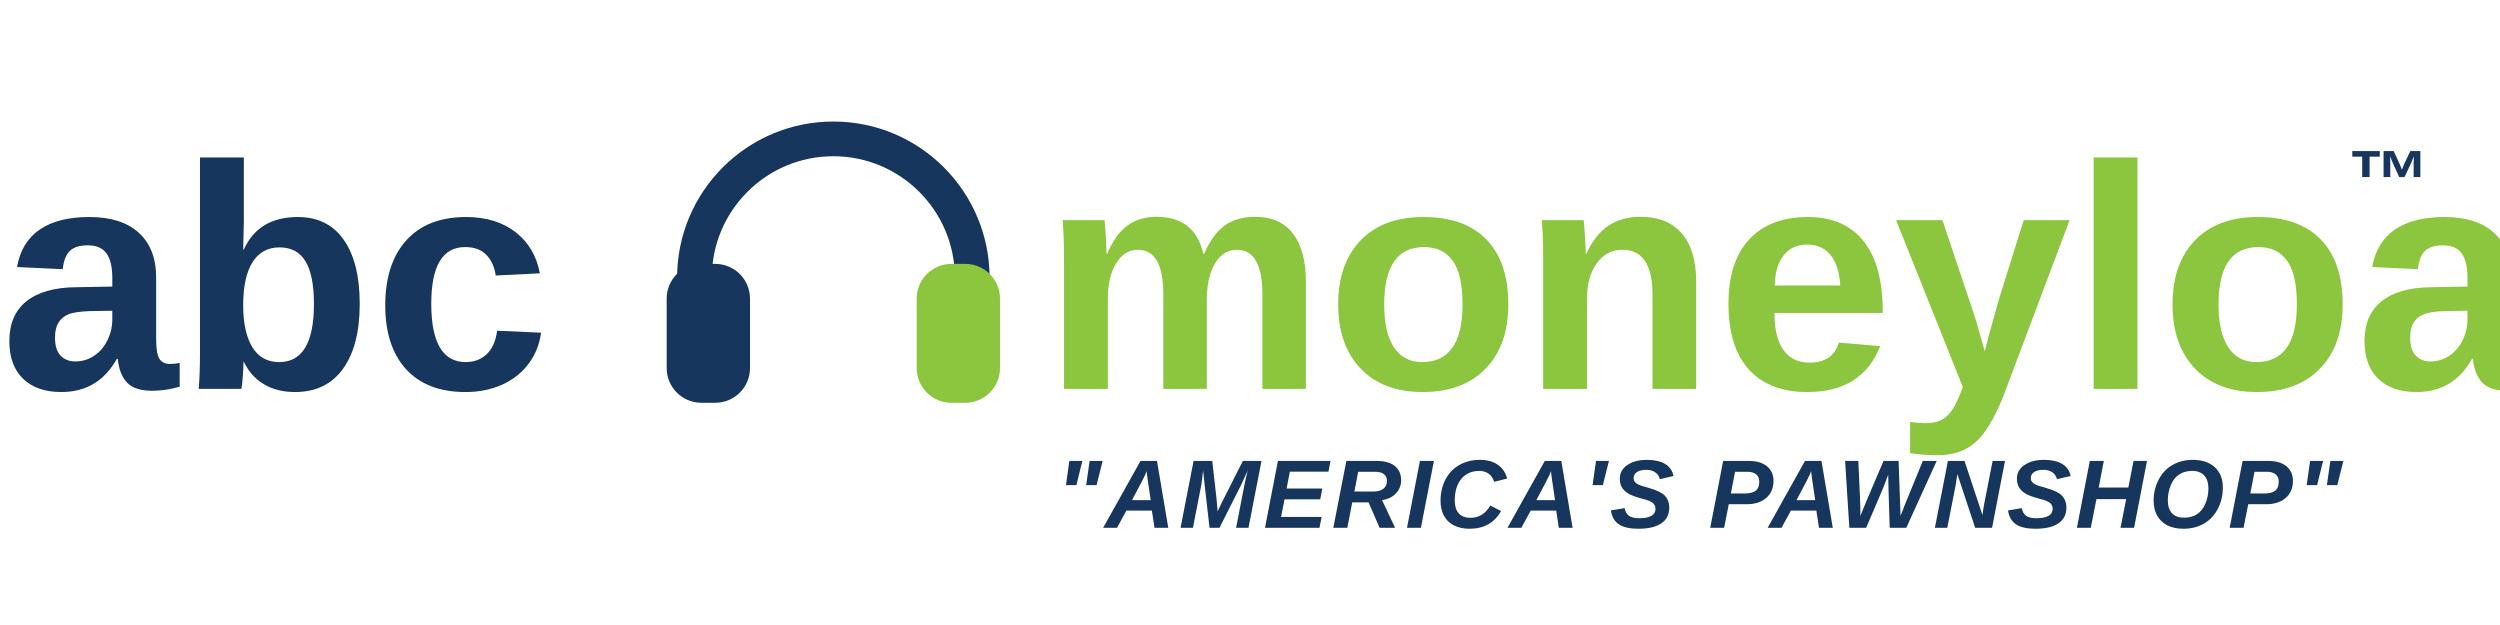
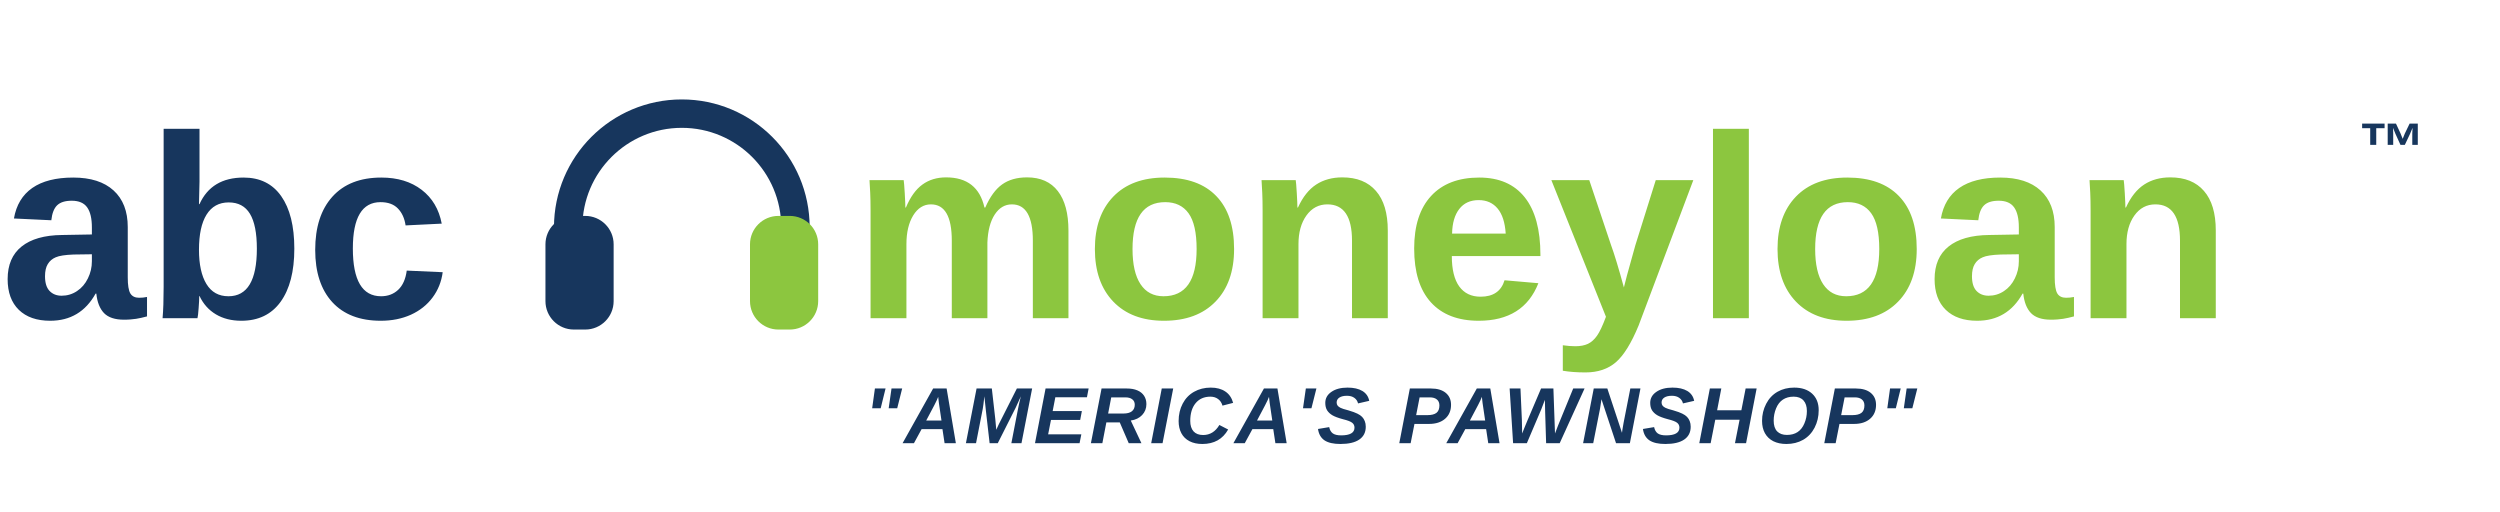
- <svg xmlns="http://www.w3.org/2000/svg" viewBox="0 0 360 90" width="360" height="90">
+ <svg xmlns="http://www.w3.org/2000/svg" viewBox="0 0 440 90" width="440" height="90">
  <style>
    .abc { font: 800 46px 'Segoe UI', Arial, sans-serif; fill: #17365d; }
    .money { font: 800 46px 'Segoe UI', Arial, sans-serif; fill: #8cc63f; }
    .tm { font: 700 12px 'Segoe UI', Arial, sans-serif; fill: #17365d; }
    .tag { font: italic 700 14px 'Segoe UI', Arial, sans-serif; fill: #17365d; letter-spacing: .5px; }
  </style>
  <g transform="translate(96,20)">
    <path d="M4 20 A20 20 0 0 1 44 20" fill="none" stroke="#17365d" stroke-width="5" stroke-linecap="round" />
    <rect x="0" y="18" width="12" height="20" rx="5" fill="#17365d" />
    <rect x="36" y="18" width="12" height="20" rx="5" fill="#8cc63f" />
  </g>
  <text x="0" y="56" class="abc">abc</text>
  <text x="150" y="56" class="money">moneyloan</text>
-   <text x="338" y="30" class="tm">™</text>
-   <text x="152" y="76" class="tag">"AMERICA'S PAWNSHOP"</text>
+   <text x="415" y="30" class="tm">™</text>
+   <text x="152" y="78" class="tag">"AMERICA'S PAWNSHOP"</text>
</svg>
